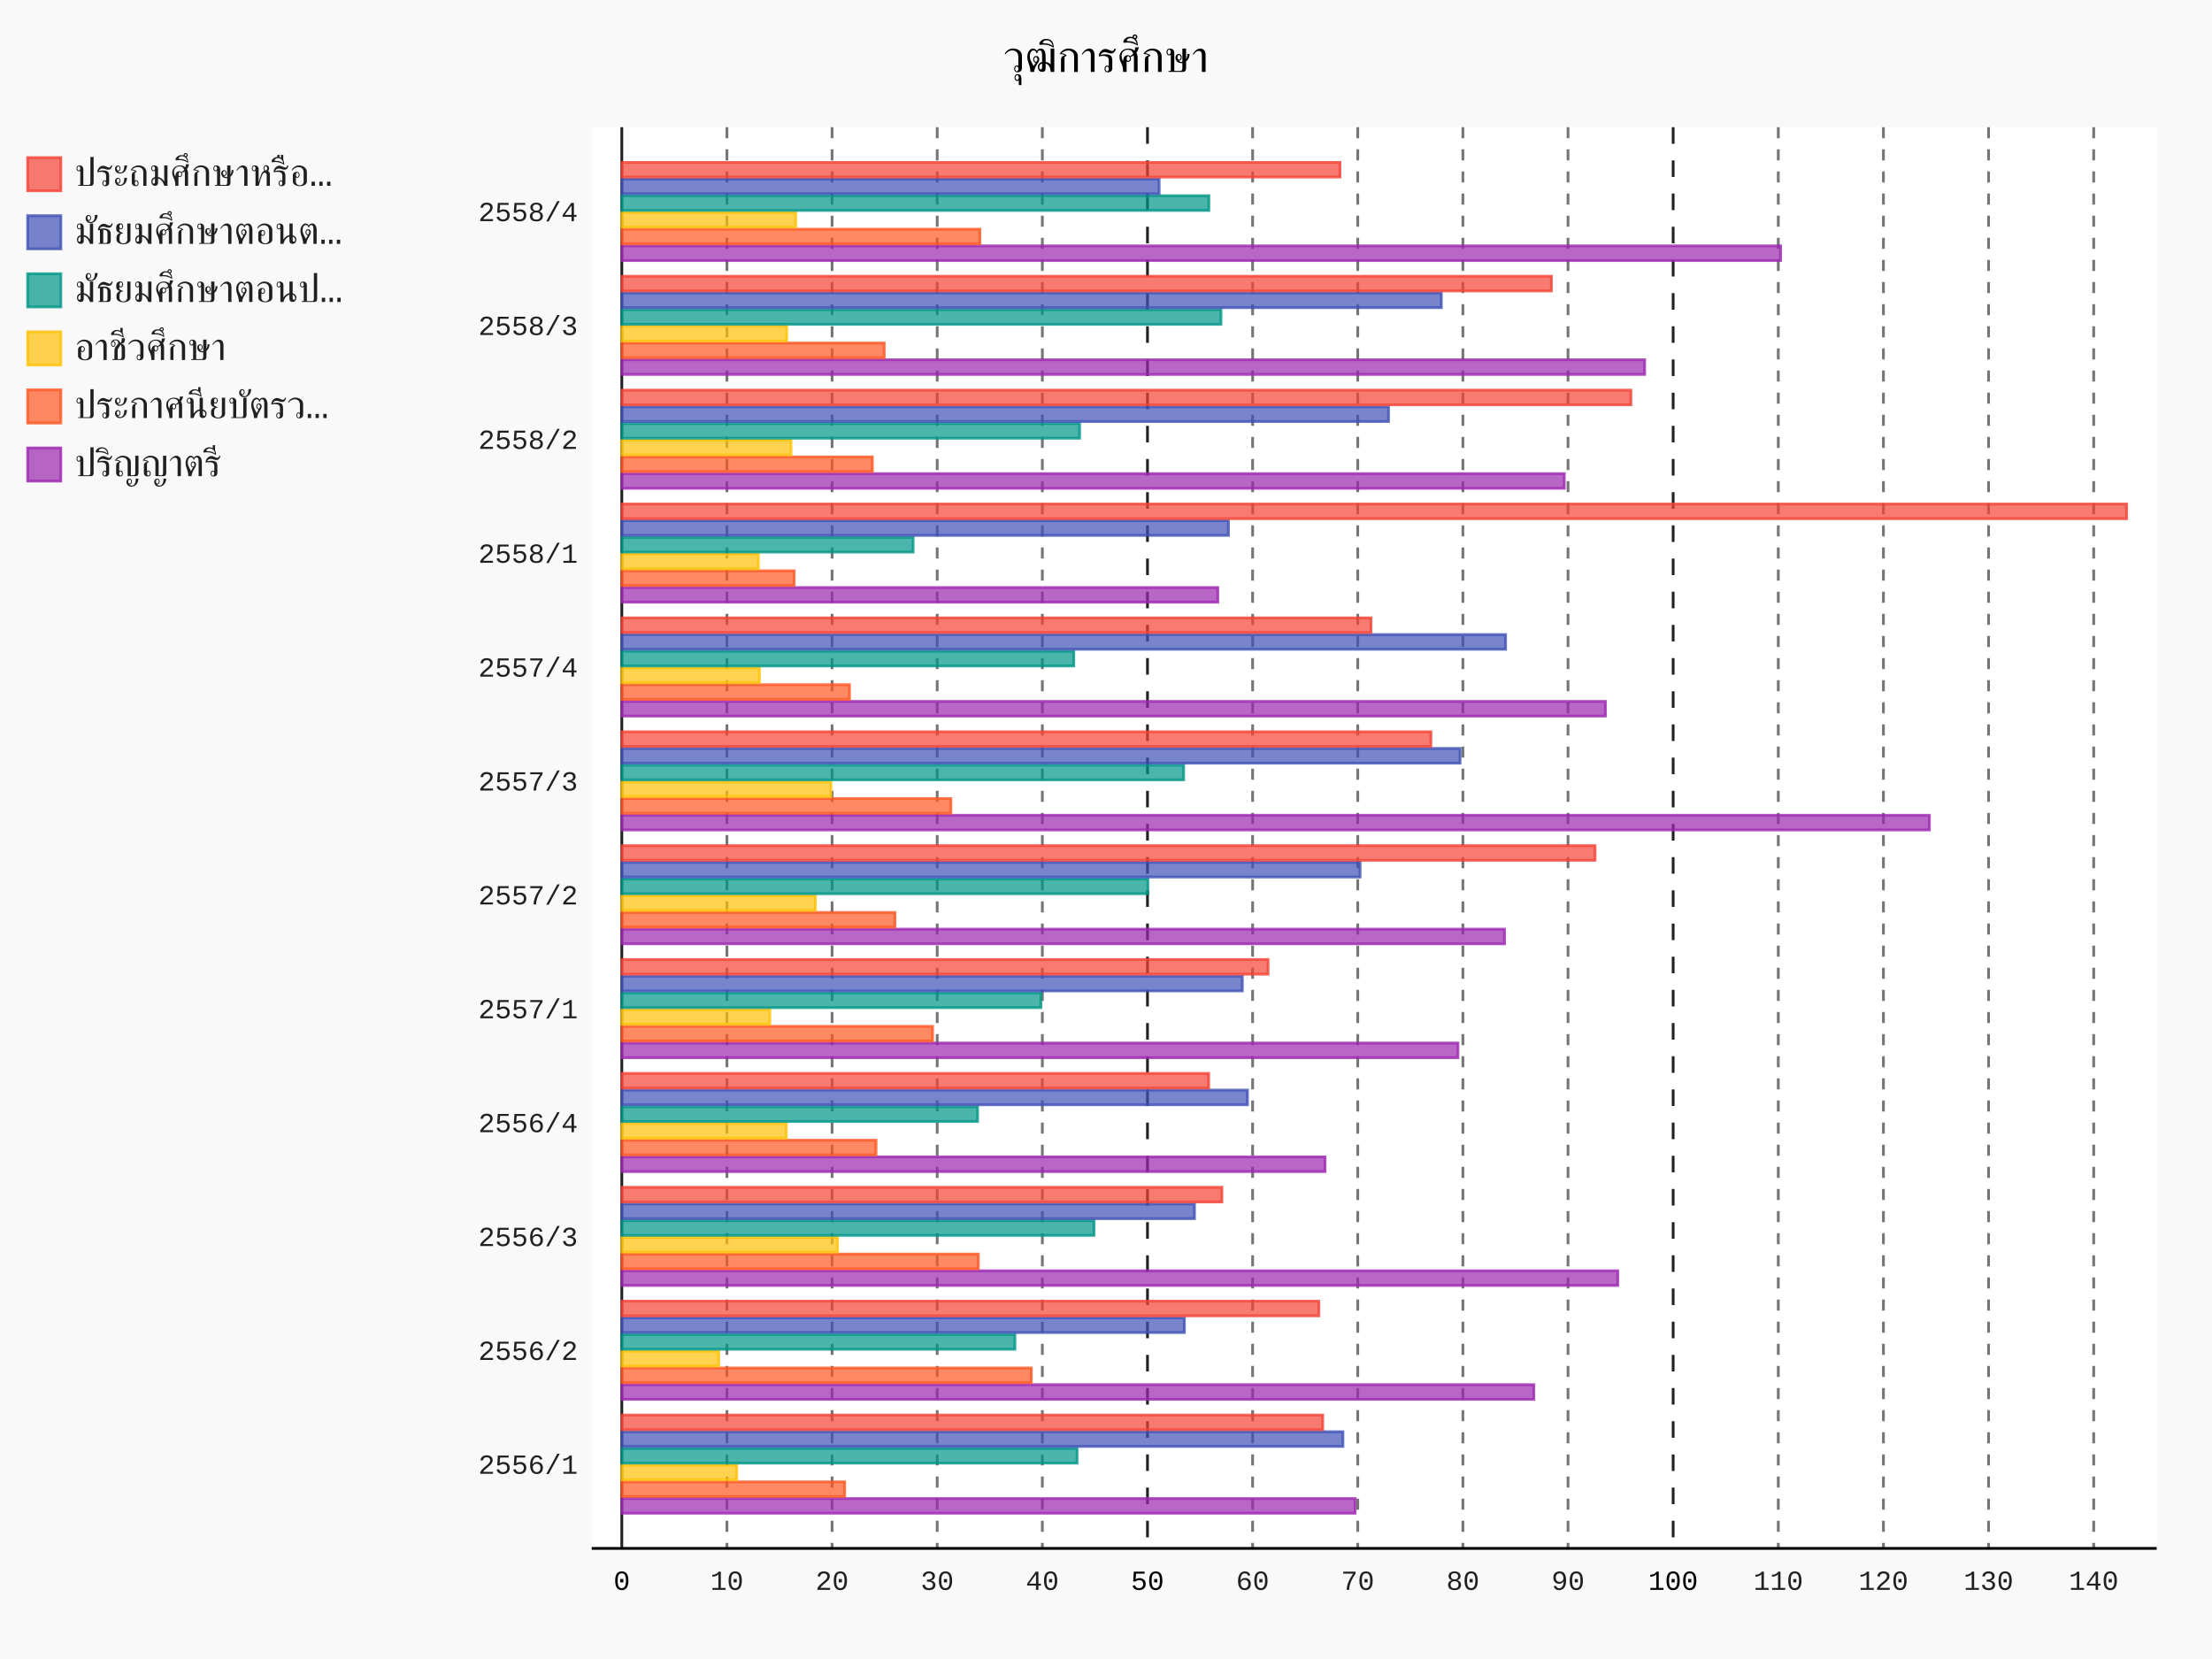
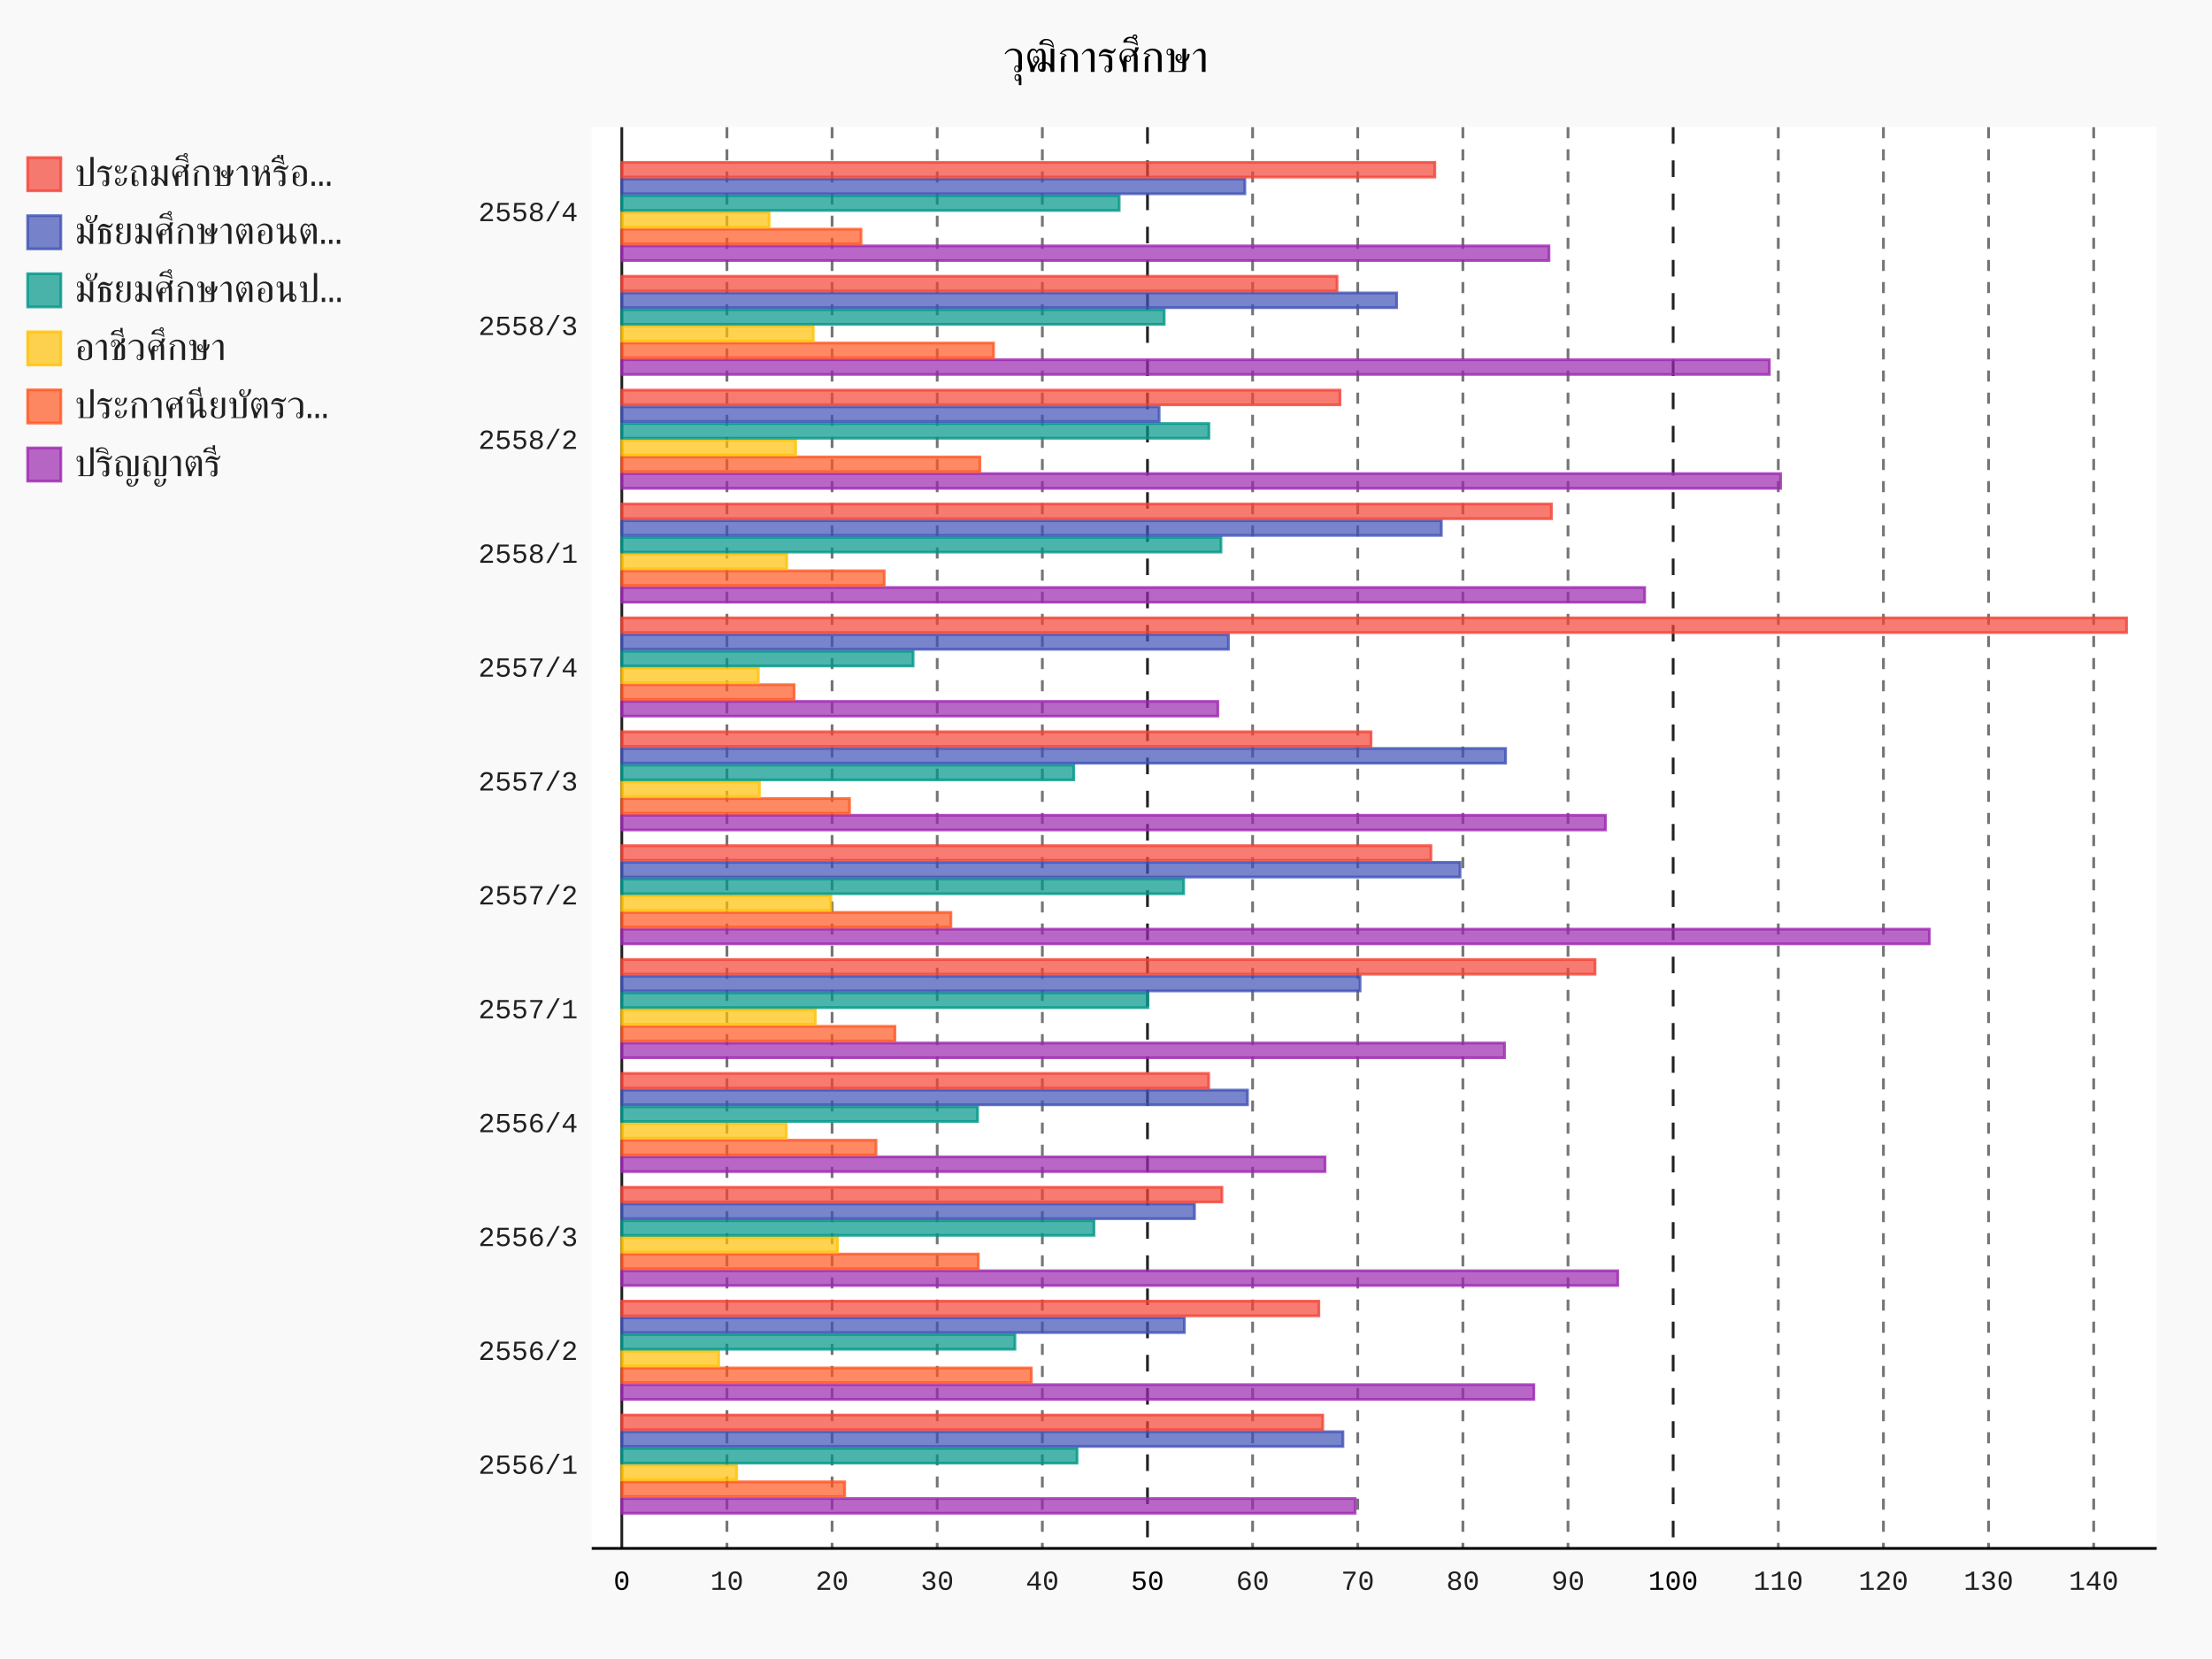
- <svg xmlns="http://www.w3.org/2000/svg" class="pygal-chart" id="chart-0c9afa95-337b-4c15-b554-3c78b995329d" viewBox="0 0 800 600">
+ <svg xmlns="http://www.w3.org/2000/svg" class="pygal-chart" id="chart-7034158c-5024-4802-8794-ffdb1d9d2d47" viewBox="0 0 800 600">
  <defs>
-     <style type="text/css">#chart-0c9afa95-337b-4c15-b554-3c78b995329d{-webkit-user-select:none;-webkit-font-smoothing:antialiased;font-family:Consolas,"Liberation Mono",Menlo,Courier,monospace}#chart-0c9afa95-337b-4c15-b554-3c78b995329d .title{font-family:Consolas,"Liberation Mono",Menlo,Courier,monospace;font-size:16px}#chart-0c9afa95-337b-4c15-b554-3c78b995329d .legends .legend text{font-family:Consolas,"Liberation Mono",Menlo,Courier,monospace;font-size:14px}#chart-0c9afa95-337b-4c15-b554-3c78b995329d .axis text{font-family:Consolas,"Liberation Mono",Menlo,Courier,monospace;font-size:10px}#chart-0c9afa95-337b-4c15-b554-3c78b995329d .axis text.major{font-family:Consolas,"Liberation Mono",Menlo,Courier,monospace;font-size:10px}#chart-0c9afa95-337b-4c15-b554-3c78b995329d .text-overlay text.value{font-family:Consolas,"Liberation Mono",Menlo,Courier,monospace;font-size:16px}#chart-0c9afa95-337b-4c15-b554-3c78b995329d .text-overlay text.label{font-family:Consolas,"Liberation Mono",Menlo,Courier,monospace;font-size:10px}#chart-0c9afa95-337b-4c15-b554-3c78b995329d .tooltip{font-family:Consolas,"Liberation Mono",Menlo,Courier,monospace;font-size:14px}#chart-0c9afa95-337b-4c15-b554-3c78b995329d text.no_data{font-family:Consolas,"Liberation Mono",Menlo,Courier,monospace;font-size:64px}
- #chart-0c9afa95-337b-4c15-b554-3c78b995329d{background-color:rgba(249,249,249,1)}#chart-0c9afa95-337b-4c15-b554-3c78b995329d path,#chart-0c9afa95-337b-4c15-b554-3c78b995329d line,#chart-0c9afa95-337b-4c15-b554-3c78b995329d rect,#chart-0c9afa95-337b-4c15-b554-3c78b995329d circle{-webkit-transition:150ms;-moz-transition:150ms;transition:150ms}#chart-0c9afa95-337b-4c15-b554-3c78b995329d .graph &gt; .background{fill:rgba(249,249,249,1)}#chart-0c9afa95-337b-4c15-b554-3c78b995329d .plot &gt; .background{fill:rgba(255,255,255,1)}#chart-0c9afa95-337b-4c15-b554-3c78b995329d .graph{fill:rgba(0,0,0,.87)}#chart-0c9afa95-337b-4c15-b554-3c78b995329d text.no_data{fill:rgba(0,0,0,1)}#chart-0c9afa95-337b-4c15-b554-3c78b995329d .title{fill:rgba(0,0,0,1)}#chart-0c9afa95-337b-4c15-b554-3c78b995329d .legends .legend text{fill:rgba(0,0,0,.87)}#chart-0c9afa95-337b-4c15-b554-3c78b995329d .legends .legend:hover text{fill:rgba(0,0,0,1)}#chart-0c9afa95-337b-4c15-b554-3c78b995329d .axis .line{stroke:rgba(0,0,0,1)}#chart-0c9afa95-337b-4c15-b554-3c78b995329d .axis .guide.line{stroke:rgba(0,0,0,.54)}#chart-0c9afa95-337b-4c15-b554-3c78b995329d .axis .major.line{stroke:rgba(0,0,0,.87)}#chart-0c9afa95-337b-4c15-b554-3c78b995329d .axis text.major{fill:rgba(0,0,0,1)}#chart-0c9afa95-337b-4c15-b554-3c78b995329d .axis.y .guides:hover .guide.line,#chart-0c9afa95-337b-4c15-b554-3c78b995329d .line-graph .axis.x .guides:hover .guide.line,#chart-0c9afa95-337b-4c15-b554-3c78b995329d .stackedline-graph .axis.x .guides:hover .guide.line,#chart-0c9afa95-337b-4c15-b554-3c78b995329d .xy-graph .axis.x .guides:hover .guide.line{stroke:rgba(0,0,0,1)}#chart-0c9afa95-337b-4c15-b554-3c78b995329d .axis .guides:hover text{fill:rgba(0,0,0,1)}#chart-0c9afa95-337b-4c15-b554-3c78b995329d .reactive{fill-opacity:.7;stroke-opacity:.8}#chart-0c9afa95-337b-4c15-b554-3c78b995329d .ci{stroke:rgba(0,0,0,.87)}#chart-0c9afa95-337b-4c15-b554-3c78b995329d .reactive.active,#chart-0c9afa95-337b-4c15-b554-3c78b995329d .active .reactive{fill-opacity:.8;stroke-opacity:.9;stroke-width:4}#chart-0c9afa95-337b-4c15-b554-3c78b995329d .ci .reactive.active{stroke-width:1.5}#chart-0c9afa95-337b-4c15-b554-3c78b995329d .series text{fill:rgba(0,0,0,1)}#chart-0c9afa95-337b-4c15-b554-3c78b995329d .tooltip rect{fill:rgba(255,255,255,1);stroke:rgba(0,0,0,1);-webkit-transition:opacity 150ms;-moz-transition:opacity 150ms;transition:opacity 150ms}#chart-0c9afa95-337b-4c15-b554-3c78b995329d .tooltip .label{fill:rgba(0,0,0,.87)}#chart-0c9afa95-337b-4c15-b554-3c78b995329d .tooltip .label{fill:rgba(0,0,0,.87)}#chart-0c9afa95-337b-4c15-b554-3c78b995329d .tooltip .legend{font-size:.8em;fill:rgba(0,0,0,.54)}#chart-0c9afa95-337b-4c15-b554-3c78b995329d .tooltip .x_label{font-size:.6em;fill:rgba(0,0,0,1)}#chart-0c9afa95-337b-4c15-b554-3c78b995329d .tooltip .xlink{font-size:.5em;text-decoration:underline}#chart-0c9afa95-337b-4c15-b554-3c78b995329d .tooltip .value{font-size:1.5em}#chart-0c9afa95-337b-4c15-b554-3c78b995329d .bound{font-size:.5em}#chart-0c9afa95-337b-4c15-b554-3c78b995329d .max-value{font-size:.75em;fill:rgba(0,0,0,.54)}#chart-0c9afa95-337b-4c15-b554-3c78b995329d .map-element{fill:rgba(255,255,255,1);stroke:rgba(0,0,0,.54) !important}#chart-0c9afa95-337b-4c15-b554-3c78b995329d .map-element .reactive{fill-opacity:inherit;stroke-opacity:inherit}#chart-0c9afa95-337b-4c15-b554-3c78b995329d .color-0,#chart-0c9afa95-337b-4c15-b554-3c78b995329d .color-0 a:visited{stroke:#F44336;fill:#F44336}#chart-0c9afa95-337b-4c15-b554-3c78b995329d .color-1,#chart-0c9afa95-337b-4c15-b554-3c78b995329d .color-1 a:visited{stroke:#3F51B5;fill:#3F51B5}#chart-0c9afa95-337b-4c15-b554-3c78b995329d .color-2,#chart-0c9afa95-337b-4c15-b554-3c78b995329d .color-2 a:visited{stroke:#009688;fill:#009688}#chart-0c9afa95-337b-4c15-b554-3c78b995329d .color-3,#chart-0c9afa95-337b-4c15-b554-3c78b995329d .color-3 a:visited{stroke:#FFC107;fill:#FFC107}#chart-0c9afa95-337b-4c15-b554-3c78b995329d .color-4,#chart-0c9afa95-337b-4c15-b554-3c78b995329d .color-4 a:visited{stroke:#FF5722;fill:#FF5722}#chart-0c9afa95-337b-4c15-b554-3c78b995329d .color-5,#chart-0c9afa95-337b-4c15-b554-3c78b995329d .color-5 a:visited{stroke:#9C27B0;fill:#9C27B0}#chart-0c9afa95-337b-4c15-b554-3c78b995329d .text-overlay .color-0 text{fill:black}#chart-0c9afa95-337b-4c15-b554-3c78b995329d .text-overlay .color-1 text{fill:black}#chart-0c9afa95-337b-4c15-b554-3c78b995329d .text-overlay .color-2 text{fill:black}#chart-0c9afa95-337b-4c15-b554-3c78b995329d .text-overlay .color-3 text{fill:black}#chart-0c9afa95-337b-4c15-b554-3c78b995329d .text-overlay .color-4 text{fill:black}#chart-0c9afa95-337b-4c15-b554-3c78b995329d .text-overlay .color-5 text{fill:black}
- #chart-0c9afa95-337b-4c15-b554-3c78b995329d text.no_data{text-anchor:middle}#chart-0c9afa95-337b-4c15-b554-3c78b995329d .guide.line{fill:none}#chart-0c9afa95-337b-4c15-b554-3c78b995329d .centered{text-anchor:middle}#chart-0c9afa95-337b-4c15-b554-3c78b995329d .title{text-anchor:middle}#chart-0c9afa95-337b-4c15-b554-3c78b995329d .legends .legend text{fill-opacity:1}#chart-0c9afa95-337b-4c15-b554-3c78b995329d .axis.x text{text-anchor:middle}#chart-0c9afa95-337b-4c15-b554-3c78b995329d .axis.x:not(.web) text[transform]{text-anchor:start}#chart-0c9afa95-337b-4c15-b554-3c78b995329d .axis.x:not(.web) text[transform].backwards{text-anchor:end}#chart-0c9afa95-337b-4c15-b554-3c78b995329d .axis.y text{text-anchor:end}#chart-0c9afa95-337b-4c15-b554-3c78b995329d .axis.y text[transform].backwards{text-anchor:start}#chart-0c9afa95-337b-4c15-b554-3c78b995329d .axis.y2 text{text-anchor:start}#chart-0c9afa95-337b-4c15-b554-3c78b995329d .axis.y2 text[transform].backwards{text-anchor:end}#chart-0c9afa95-337b-4c15-b554-3c78b995329d .axis .guide.line{stroke-dasharray:4,4}#chart-0c9afa95-337b-4c15-b554-3c78b995329d .axis .major.guide.line{stroke-dasharray:6,6}#chart-0c9afa95-337b-4c15-b554-3c78b995329d .horizontal .axis.y .guide.line,#chart-0c9afa95-337b-4c15-b554-3c78b995329d .horizontal .axis.y2 .guide.line,#chart-0c9afa95-337b-4c15-b554-3c78b995329d .vertical .axis.x .guide.line{opacity:0}#chart-0c9afa95-337b-4c15-b554-3c78b995329d .horizontal .axis.always_show .guide.line,#chart-0c9afa95-337b-4c15-b554-3c78b995329d .vertical .axis.always_show .guide.line{opacity:1 !important}#chart-0c9afa95-337b-4c15-b554-3c78b995329d .axis.y .guides:hover .guide.line,#chart-0c9afa95-337b-4c15-b554-3c78b995329d .axis.y2 .guides:hover .guide.line,#chart-0c9afa95-337b-4c15-b554-3c78b995329d .axis.x .guides:hover .guide.line{opacity:1}#chart-0c9afa95-337b-4c15-b554-3c78b995329d .axis .guides:hover text{opacity:1}#chart-0c9afa95-337b-4c15-b554-3c78b995329d .nofill{fill:none}#chart-0c9afa95-337b-4c15-b554-3c78b995329d .subtle-fill{fill-opacity:.2}#chart-0c9afa95-337b-4c15-b554-3c78b995329d .dot{stroke-width:1px;fill-opacity:1}#chart-0c9afa95-337b-4c15-b554-3c78b995329d .dot.active{stroke-width:5px}#chart-0c9afa95-337b-4c15-b554-3c78b995329d .dot.negative{fill:transparent}#chart-0c9afa95-337b-4c15-b554-3c78b995329d text,#chart-0c9afa95-337b-4c15-b554-3c78b995329d tspan{stroke:none !important}#chart-0c9afa95-337b-4c15-b554-3c78b995329d .series text.active{opacity:1}#chart-0c9afa95-337b-4c15-b554-3c78b995329d .tooltip rect{fill-opacity:.95;stroke-width:.5}#chart-0c9afa95-337b-4c15-b554-3c78b995329d .tooltip text{fill-opacity:1}#chart-0c9afa95-337b-4c15-b554-3c78b995329d .showable{visibility:hidden}#chart-0c9afa95-337b-4c15-b554-3c78b995329d .showable.shown{visibility:visible}#chart-0c9afa95-337b-4c15-b554-3c78b995329d .gauge-background{fill:rgba(229,229,229,1);stroke:none}#chart-0c9afa95-337b-4c15-b554-3c78b995329d .bg-lines{stroke:rgba(249,249,249,1);stroke-width:2px}</style>
+     <style type="text/css">#chart-7034158c-5024-4802-8794-ffdb1d9d2d47{-webkit-user-select:none;-webkit-font-smoothing:antialiased;font-family:Consolas,"Liberation Mono",Menlo,Courier,monospace}#chart-7034158c-5024-4802-8794-ffdb1d9d2d47 .title{font-family:Consolas,"Liberation Mono",Menlo,Courier,monospace;font-size:16px}#chart-7034158c-5024-4802-8794-ffdb1d9d2d47 .legends .legend text{font-family:Consolas,"Liberation Mono",Menlo,Courier,monospace;font-size:14px}#chart-7034158c-5024-4802-8794-ffdb1d9d2d47 .axis text{font-family:Consolas,"Liberation Mono",Menlo,Courier,monospace;font-size:10px}#chart-7034158c-5024-4802-8794-ffdb1d9d2d47 .axis text.major{font-family:Consolas,"Liberation Mono",Menlo,Courier,monospace;font-size:10px}#chart-7034158c-5024-4802-8794-ffdb1d9d2d47 .text-overlay text.value{font-family:Consolas,"Liberation Mono",Menlo,Courier,monospace;font-size:16px}#chart-7034158c-5024-4802-8794-ffdb1d9d2d47 .text-overlay text.label{font-family:Consolas,"Liberation Mono",Menlo,Courier,monospace;font-size:10px}#chart-7034158c-5024-4802-8794-ffdb1d9d2d47 .tooltip{font-family:Consolas,"Liberation Mono",Menlo,Courier,monospace;font-size:14px}#chart-7034158c-5024-4802-8794-ffdb1d9d2d47 text.no_data{font-family:Consolas,"Liberation Mono",Menlo,Courier,monospace;font-size:64px}
+ #chart-7034158c-5024-4802-8794-ffdb1d9d2d47{background-color:rgba(249,249,249,1)}#chart-7034158c-5024-4802-8794-ffdb1d9d2d47 path,#chart-7034158c-5024-4802-8794-ffdb1d9d2d47 line,#chart-7034158c-5024-4802-8794-ffdb1d9d2d47 rect,#chart-7034158c-5024-4802-8794-ffdb1d9d2d47 circle{-webkit-transition:150ms;-moz-transition:150ms;transition:150ms}#chart-7034158c-5024-4802-8794-ffdb1d9d2d47 .graph &gt; .background{fill:rgba(249,249,249,1)}#chart-7034158c-5024-4802-8794-ffdb1d9d2d47 .plot &gt; .background{fill:rgba(255,255,255,1)}#chart-7034158c-5024-4802-8794-ffdb1d9d2d47 .graph{fill:rgba(0,0,0,.87)}#chart-7034158c-5024-4802-8794-ffdb1d9d2d47 text.no_data{fill:rgba(0,0,0,1)}#chart-7034158c-5024-4802-8794-ffdb1d9d2d47 .title{fill:rgba(0,0,0,1)}#chart-7034158c-5024-4802-8794-ffdb1d9d2d47 .legends .legend text{fill:rgba(0,0,0,.87)}#chart-7034158c-5024-4802-8794-ffdb1d9d2d47 .legends .legend:hover text{fill:rgba(0,0,0,1)}#chart-7034158c-5024-4802-8794-ffdb1d9d2d47 .axis .line{stroke:rgba(0,0,0,1)}#chart-7034158c-5024-4802-8794-ffdb1d9d2d47 .axis .guide.line{stroke:rgba(0,0,0,.54)}#chart-7034158c-5024-4802-8794-ffdb1d9d2d47 .axis .major.line{stroke:rgba(0,0,0,.87)}#chart-7034158c-5024-4802-8794-ffdb1d9d2d47 .axis text.major{fill:rgba(0,0,0,1)}#chart-7034158c-5024-4802-8794-ffdb1d9d2d47 .axis.y .guides:hover .guide.line,#chart-7034158c-5024-4802-8794-ffdb1d9d2d47 .line-graph .axis.x .guides:hover .guide.line,#chart-7034158c-5024-4802-8794-ffdb1d9d2d47 .stackedline-graph .axis.x .guides:hover .guide.line,#chart-7034158c-5024-4802-8794-ffdb1d9d2d47 .xy-graph .axis.x .guides:hover .guide.line{stroke:rgba(0,0,0,1)}#chart-7034158c-5024-4802-8794-ffdb1d9d2d47 .axis .guides:hover text{fill:rgba(0,0,0,1)}#chart-7034158c-5024-4802-8794-ffdb1d9d2d47 .reactive{fill-opacity:.7;stroke-opacity:.8}#chart-7034158c-5024-4802-8794-ffdb1d9d2d47 .ci{stroke:rgba(0,0,0,.87)}#chart-7034158c-5024-4802-8794-ffdb1d9d2d47 .reactive.active,#chart-7034158c-5024-4802-8794-ffdb1d9d2d47 .active .reactive{fill-opacity:.8;stroke-opacity:.9;stroke-width:4}#chart-7034158c-5024-4802-8794-ffdb1d9d2d47 .ci .reactive.active{stroke-width:1.5}#chart-7034158c-5024-4802-8794-ffdb1d9d2d47 .series text{fill:rgba(0,0,0,1)}#chart-7034158c-5024-4802-8794-ffdb1d9d2d47 .tooltip rect{fill:rgba(255,255,255,1);stroke:rgba(0,0,0,1);-webkit-transition:opacity 150ms;-moz-transition:opacity 150ms;transition:opacity 150ms}#chart-7034158c-5024-4802-8794-ffdb1d9d2d47 .tooltip .label{fill:rgba(0,0,0,.87)}#chart-7034158c-5024-4802-8794-ffdb1d9d2d47 .tooltip .label{fill:rgba(0,0,0,.87)}#chart-7034158c-5024-4802-8794-ffdb1d9d2d47 .tooltip .legend{font-size:.8em;fill:rgba(0,0,0,.54)}#chart-7034158c-5024-4802-8794-ffdb1d9d2d47 .tooltip .x_label{font-size:.6em;fill:rgba(0,0,0,1)}#chart-7034158c-5024-4802-8794-ffdb1d9d2d47 .tooltip .xlink{font-size:.5em;text-decoration:underline}#chart-7034158c-5024-4802-8794-ffdb1d9d2d47 .tooltip .value{font-size:1.5em}#chart-7034158c-5024-4802-8794-ffdb1d9d2d47 .bound{font-size:.5em}#chart-7034158c-5024-4802-8794-ffdb1d9d2d47 .max-value{font-size:.75em;fill:rgba(0,0,0,.54)}#chart-7034158c-5024-4802-8794-ffdb1d9d2d47 .map-element{fill:rgba(255,255,255,1);stroke:rgba(0,0,0,.54) !important}#chart-7034158c-5024-4802-8794-ffdb1d9d2d47 .map-element .reactive{fill-opacity:inherit;stroke-opacity:inherit}#chart-7034158c-5024-4802-8794-ffdb1d9d2d47 .color-0,#chart-7034158c-5024-4802-8794-ffdb1d9d2d47 .color-0 a:visited{stroke:#F44336;fill:#F44336}#chart-7034158c-5024-4802-8794-ffdb1d9d2d47 .color-1,#chart-7034158c-5024-4802-8794-ffdb1d9d2d47 .color-1 a:visited{stroke:#3F51B5;fill:#3F51B5}#chart-7034158c-5024-4802-8794-ffdb1d9d2d47 .color-2,#chart-7034158c-5024-4802-8794-ffdb1d9d2d47 .color-2 a:visited{stroke:#009688;fill:#009688}#chart-7034158c-5024-4802-8794-ffdb1d9d2d47 .color-3,#chart-7034158c-5024-4802-8794-ffdb1d9d2d47 .color-3 a:visited{stroke:#FFC107;fill:#FFC107}#chart-7034158c-5024-4802-8794-ffdb1d9d2d47 .color-4,#chart-7034158c-5024-4802-8794-ffdb1d9d2d47 .color-4 a:visited{stroke:#FF5722;fill:#FF5722}#chart-7034158c-5024-4802-8794-ffdb1d9d2d47 .color-5,#chart-7034158c-5024-4802-8794-ffdb1d9d2d47 .color-5 a:visited{stroke:#9C27B0;fill:#9C27B0}#chart-7034158c-5024-4802-8794-ffdb1d9d2d47 .text-overlay .color-0 text{fill:black}#chart-7034158c-5024-4802-8794-ffdb1d9d2d47 .text-overlay .color-1 text{fill:black}#chart-7034158c-5024-4802-8794-ffdb1d9d2d47 .text-overlay .color-2 text{fill:black}#chart-7034158c-5024-4802-8794-ffdb1d9d2d47 .text-overlay .color-3 text{fill:black}#chart-7034158c-5024-4802-8794-ffdb1d9d2d47 .text-overlay .color-4 text{fill:black}#chart-7034158c-5024-4802-8794-ffdb1d9d2d47 .text-overlay .color-5 text{fill:black}
+ #chart-7034158c-5024-4802-8794-ffdb1d9d2d47 text.no_data{text-anchor:middle}#chart-7034158c-5024-4802-8794-ffdb1d9d2d47 .guide.line{fill:none}#chart-7034158c-5024-4802-8794-ffdb1d9d2d47 .centered{text-anchor:middle}#chart-7034158c-5024-4802-8794-ffdb1d9d2d47 .title{text-anchor:middle}#chart-7034158c-5024-4802-8794-ffdb1d9d2d47 .legends .legend text{fill-opacity:1}#chart-7034158c-5024-4802-8794-ffdb1d9d2d47 .axis.x text{text-anchor:middle}#chart-7034158c-5024-4802-8794-ffdb1d9d2d47 .axis.x:not(.web) text[transform]{text-anchor:start}#chart-7034158c-5024-4802-8794-ffdb1d9d2d47 .axis.x:not(.web) text[transform].backwards{text-anchor:end}#chart-7034158c-5024-4802-8794-ffdb1d9d2d47 .axis.y text{text-anchor:end}#chart-7034158c-5024-4802-8794-ffdb1d9d2d47 .axis.y text[transform].backwards{text-anchor:start}#chart-7034158c-5024-4802-8794-ffdb1d9d2d47 .axis.y2 text{text-anchor:start}#chart-7034158c-5024-4802-8794-ffdb1d9d2d47 .axis.y2 text[transform].backwards{text-anchor:end}#chart-7034158c-5024-4802-8794-ffdb1d9d2d47 .axis .guide.line{stroke-dasharray:4,4}#chart-7034158c-5024-4802-8794-ffdb1d9d2d47 .axis .major.guide.line{stroke-dasharray:6,6}#chart-7034158c-5024-4802-8794-ffdb1d9d2d47 .horizontal .axis.y .guide.line,#chart-7034158c-5024-4802-8794-ffdb1d9d2d47 .horizontal .axis.y2 .guide.line,#chart-7034158c-5024-4802-8794-ffdb1d9d2d47 .vertical .axis.x .guide.line{opacity:0}#chart-7034158c-5024-4802-8794-ffdb1d9d2d47 .horizontal .axis.always_show .guide.line,#chart-7034158c-5024-4802-8794-ffdb1d9d2d47 .vertical .axis.always_show .guide.line{opacity:1 !important}#chart-7034158c-5024-4802-8794-ffdb1d9d2d47 .axis.y .guides:hover .guide.line,#chart-7034158c-5024-4802-8794-ffdb1d9d2d47 .axis.y2 .guides:hover .guide.line,#chart-7034158c-5024-4802-8794-ffdb1d9d2d47 .axis.x .guides:hover .guide.line{opacity:1}#chart-7034158c-5024-4802-8794-ffdb1d9d2d47 .axis .guides:hover text{opacity:1}#chart-7034158c-5024-4802-8794-ffdb1d9d2d47 .nofill{fill:none}#chart-7034158c-5024-4802-8794-ffdb1d9d2d47 .subtle-fill{fill-opacity:.2}#chart-7034158c-5024-4802-8794-ffdb1d9d2d47 .dot{stroke-width:1px;fill-opacity:1}#chart-7034158c-5024-4802-8794-ffdb1d9d2d47 .dot.active{stroke-width:5px}#chart-7034158c-5024-4802-8794-ffdb1d9d2d47 .dot.negative{fill:transparent}#chart-7034158c-5024-4802-8794-ffdb1d9d2d47 text,#chart-7034158c-5024-4802-8794-ffdb1d9d2d47 tspan{stroke:none !important}#chart-7034158c-5024-4802-8794-ffdb1d9d2d47 .series text.active{opacity:1}#chart-7034158c-5024-4802-8794-ffdb1d9d2d47 .tooltip rect{fill-opacity:.95;stroke-width:.5}#chart-7034158c-5024-4802-8794-ffdb1d9d2d47 .tooltip text{fill-opacity:1}#chart-7034158c-5024-4802-8794-ffdb1d9d2d47 .showable{visibility:hidden}#chart-7034158c-5024-4802-8794-ffdb1d9d2d47 .showable.shown{visibility:visible}#chart-7034158c-5024-4802-8794-ffdb1d9d2d47 .gauge-background{fill:rgba(229,229,229,1);stroke:none}#chart-7034158c-5024-4802-8794-ffdb1d9d2d47 .bg-lines{stroke:rgba(249,249,249,1);stroke-width:2px}</style>
  </defs>
  <g class="graph horizontalbar-graph horizontal">
    <rect class="background" height="600" width="800" x="0" y="0" />
    <g class="plot" transform="translate(214, 46)">
      <rect class="background" height="514" width="566.0" x="0" y="0" />
      <g class="axis y">
        <path class="line" d="M0 514 h566" />
        <g class="guides">
          <path class="guide line" d="M0 483.522 h566" />
          <text class="" x="-5" y="487.022">2556/1</text>
        </g>
        <g class="guides">
          <path class="guide line" d="M0 442.337 h566" />
          <text class="" x="-5" y="445.837">2556/2</text>
        </g>
        <g class="guides">
          <path class="guide line" d="M0 401.151 h566" />
          <text class="" x="-5" y="404.651">2556/3</text>
        </g>
        <g class="guides">
          <path class="guide line" d="M0 359.965 h566" />
          <text class="" x="-5" y="363.465">2556/4</text>
        </g>
        <g class="guides">
          <path class="guide line" d="M0 318.779 h566" />
          <text class="" x="-5" y="322.279">2557/1</text>
        </g>
        <g class="guides">
          <path class="guide line" d="M0 277.593 h566" />
          <text class="" x="-5" y="281.093">2557/2</text>
        </g>
        <g class="guides">
          <path class="guide line" d="M0 236.407 h566" />
          <text class="" x="-5" y="239.907">2557/3</text>
        </g>
        <g class="guides">
          <path class="guide line" d="M0 195.221 h566" />
          <text class="" x="-5" y="198.721">2557/4</text>
        </g>
        <g class="guides">
          <path class="guide line" d="M0 154.035 h566" />
          <text class="" x="-5" y="157.535">2558/1</text>
        </g>
        <g class="guides">
          <path class="guide line" d="M0 112.849 h566" />
          <text class="" x="-5" y="116.349">2558/2</text>
        </g>
        <g class="guides">
          <path class="guide line" d="M0 71.663 h566" />
          <text class="" x="-5" y="75.163">2558/3</text>
        </g>
        <g class="guides">
          <path class="guide line" d="M0 30.478 h566" />
          <text class="" x="-5" y="33.978">2558/4</text>
        </g>
      </g>
      <g class="axis x">
        <g class="guides">
          <path class="axis major line" d="M10.885 0 v514" />
          <text class="major" x="10.885" y="529.0">0</text>
        </g>
        <g class="guides">
          <path class="guide line" d="M48.908 0 v514" />
          <text class="" x="48.908" y="529.0">10</text>
        </g>
        <g class="guides">
          <path class="guide line" d="M86.932 0 v514" />
          <text class="" x="86.932" y="529.0">20</text>
        </g>
        <g class="guides">
          <path class="guide line" d="M124.955 0 v514" />
          <text class="" x="124.955" y="529.0">30</text>
        </g>
        <g class="guides">
          <path class="guide line" d="M162.979 0 v514" />
          <text class="" x="162.979" y="529.0">40</text>
        </g>
        <g class="guides">
          <path class="major guide line" d="M201.002 0 v514" />
          <text class="major" x="201.002" y="529.0">50</text>
        </g>
        <g class="guides">
          <path class="guide line" d="M239.026 0 v514" />
          <text class="" x="239.026" y="529.0">60</text>
        </g>
        <g class="guides">
          <path class="guide line" d="M277.049 0 v514" />
          <text class="" x="277.049" y="529.0">70</text>
        </g>
        <g class="guides">
          <path class="guide line" d="M315.073 0 v514" />
          <text class="" x="315.073" y="529.0">80</text>
        </g>
        <g class="guides">
          <path class="guide line" d="M353.096 0 v514" />
          <text class="" x="353.096" y="529.0">90</text>
        </g>
        <g class="guides">
          <path class="major guide line" d="M391.12 0 v514" />
          <text class="major" x="391.12" y="529.0">100</text>
        </g>
        <g class="guides">
          <path class="guide line" d="M429.143 0 v514" />
          <text class="" x="429.143" y="529.0">110</text>
        </g>
        <g class="guides">
          <path class="guide line" d="M467.167 0 v514" />
          <text class="" x="467.167" y="529.0">120</text>
        </g>
        <g class="guides">
          <path class="guide line" d="M505.19 0 v514" />
          <text class="" x="505.19" y="529.0">130</text>
        </g>
        <g class="guides">
          <path class="guide line" d="M543.214 0 v514" />
          <text class="" x="543.214" y="529.0">140</text>
        </g>
      </g>
      <g class="series serie-5 color-5">
        <g class="bars">
          <g class="bar">
            <rect class="rect reactive tooltip-trigger" height="5.316" rx="0" ry="0" width="265.214" x="10.885" y="495.966" />
          </g>
          <g class="bar">
            <rect class="rect reactive tooltip-trigger" height="5.316" rx="0" ry="0" width="329.854" x="10.885" y="454.78" />
          </g>
          <g class="bar">
            <rect class="rect reactive tooltip-trigger" height="5.316" rx="0" ry="0" width="360.197" x="10.885" y="413.594" />
          </g>
          <g class="bar">
            <rect class="rect reactive tooltip-trigger" height="5.316" rx="0" ry="0" width="254.339" x="10.885" y="372.408" />
          </g>
          <g class="bar">
-             <rect class="rect reactive tooltip-trigger" height="5.316" rx="0" ry="0" width="302.401" x="10.885" y="331.222" />
-           </g>
-           <g class="bar">
-             <rect class="rect reactive tooltip-trigger" height="5.316" rx="0" ry="0" width="319.246" x="10.885" y="290.037" />
-           </g>
-           <g class="bar">
-             <rect class="rect reactive tooltip-trigger" height="5.316" rx="0" ry="0" width="472.899" x="10.885" y="248.851" />
-           </g>
-           <g class="bar">
-             <rect class="rect reactive tooltip-trigger" height="5.316" rx="0" ry="0" width="355.748" x="10.885" y="207.665" />
-           </g>
-           <g class="bar">
-             <rect class="rect reactive tooltip-trigger" height="5.316" rx="0" ry="0" width="215.555" x="10.885" y="166.479" />
-           </g>
-           <g class="bar">
-             <rect class="rect reactive tooltip-trigger" height="5.316" rx="0" ry="0" width="340.862" x="10.885" y="125.293" />
-           </g>
-           <g class="bar">
-             <rect class="rect reactive tooltip-trigger" height="5.316" rx="0" ry="0" width="369.931" x="10.885" y="84.107" />
-           </g>
-           <g class="bar">
-             <rect class="rect reactive tooltip-trigger" height="5.316" rx="0" ry="0" width="419.095" x="10.885" y="42.921" />
+             <rect class="rect reactive tooltip-trigger" height="5.316" rx="0" ry="0" width="319.246" x="10.885" y="331.222" />
+           </g>
+           <g class="bar">
+             <rect class="rect reactive tooltip-trigger" height="5.316" rx="0" ry="0" width="472.899" x="10.885" y="290.037" />
+           </g>
+           <g class="bar">
+             <rect class="rect reactive tooltip-trigger" height="5.316" rx="0" ry="0" width="355.748" x="10.885" y="248.851" />
+           </g>
+           <g class="bar">
+             <rect class="rect reactive tooltip-trigger" height="5.316" rx="0" ry="0" width="215.555" x="10.885" y="207.665" />
+           </g>
+           <g class="bar">
+             <rect class="rect reactive tooltip-trigger" height="5.316" rx="0" ry="0" width="369.931" x="10.885" y="166.479" />
+           </g>
+           <g class="bar">
+             <rect class="rect reactive tooltip-trigger" height="5.316" rx="0" ry="0" width="419.095" x="10.885" y="125.293" />
+           </g>
+           <g class="bar">
+             <rect class="rect reactive tooltip-trigger" height="5.316" rx="0" ry="0" width="415.027" x="10.885" y="84.107" />
+           </g>
+           <g class="bar">
+             <rect class="rect reactive tooltip-trigger" height="5.316" rx="0" ry="0" width="335.33" x="10.885" y="42.921" />
          </g>
        </g>
      </g>
      <g class="series serie-4 color-4">
        <g class="bars">
          <g class="bar">
            <rect class="rect reactive tooltip-trigger" height="5.316" rx="0" ry="0" width="80.61" x="10.885" y="489.925" />
          </g>
          <g class="bar">
            <rect class="rect reactive tooltip-trigger" height="5.316" rx="0" ry="0" width="148.102" x="10.885" y="448.74" />
          </g>
          <g class="bar">
            <rect class="rect reactive tooltip-trigger" height="5.316" rx="0" ry="0" width="128.938" x="10.885" y="407.554" />
          </g>
          <g class="bar">
            <rect class="rect reactive tooltip-trigger" height="5.316" rx="0" ry="0" width="91.941" x="10.885" y="366.368" />
          </g>
          <g class="bar">
-             <rect class="rect reactive tooltip-trigger" height="5.316" rx="0" ry="0" width="112.398" x="10.885" y="325.182" />
-           </g>
-           <g class="bar">
-             <rect class="rect reactive tooltip-trigger" height="5.316" rx="0" ry="0" width="98.785" x="10.885" y="283.996" />
-           </g>
-           <g class="bar">
-             <rect class="rect reactive tooltip-trigger" height="5.316" rx="0" ry="0" width="119.014" x="10.885" y="242.81" />
-           </g>
-           <g class="bar">
-             <rect class="rect reactive tooltip-trigger" height="5.316" rx="0" ry="0" width="82.359" x="10.885" y="201.624" />
-           </g>
-           <g class="bar">
-             <rect class="rect reactive tooltip-trigger" height="5.316" rx="0" ry="0" width="62.321" x="10.885" y="160.438" />
-           </g>
-           <g class="bar">
-             <rect class="rect reactive tooltip-trigger" height="5.316" rx="0" ry="0" width="90.62" x="10.885" y="119.252" />
-           </g>
-           <g class="bar">
-             <rect class="rect reactive tooltip-trigger" height="5.316" rx="0" ry="0" width="94.907" x="10.885" y="78.066" />
-           </g>
-           <g class="bar">
-             <rect class="rect reactive tooltip-trigger" height="5.316" rx="0" ry="0" width="129.508" x="10.885" y="36.881" />
+             <rect class="rect reactive tooltip-trigger" height="5.316" rx="0" ry="0" width="98.785" x="10.885" y="325.182" />
+           </g>
+           <g class="bar">
+             <rect class="rect reactive tooltip-trigger" height="5.316" rx="0" ry="0" width="119.014" x="10.885" y="283.996" />
+           </g>
+           <g class="bar">
+             <rect class="rect reactive tooltip-trigger" height="5.316" rx="0" ry="0" width="82.359" x="10.885" y="242.81" />
+           </g>
+           <g class="bar">
+             <rect class="rect reactive tooltip-trigger" height="5.316" rx="0" ry="0" width="62.321" x="10.885" y="201.624" />
+           </g>
+           <g class="bar">
+             <rect class="rect reactive tooltip-trigger" height="5.316" rx="0" ry="0" width="94.907" x="10.885" y="160.438" />
+           </g>
+           <g class="bar">
+             <rect class="rect reactive tooltip-trigger" height="5.316" rx="0" ry="0" width="129.508" x="10.885" y="119.252" />
+           </g>
+           <g class="bar">
+             <rect class="rect reactive tooltip-trigger" height="5.316" rx="0" ry="0" width="134.451" x="10.885" y="78.066" />
+           </g>
+           <g class="bar">
+             <rect class="rect reactive tooltip-trigger" height="5.316" rx="0" ry="0" width="86.504" x="10.885" y="36.881" />
          </g>
        </g>
      </g>
      <g class="series serie-3 color-3">
        <g class="bars">
          <g class="bar">
            <rect class="rect reactive tooltip-trigger" height="5.316" rx="0" ry="0" width="41.56" x="10.885" y="483.885" />
          </g>
          <g class="bar">
            <rect class="rect reactive tooltip-trigger" height="5.316" rx="0" ry="0" width="35.058" x="10.885" y="442.699" />
          </g>
          <g class="bar">
            <rect class="rect reactive tooltip-trigger" height="5.316" rx="0" ry="0" width="78.024" x="10.885" y="401.513" />
          </g>
          <g class="bar">
            <rect class="rect reactive tooltip-trigger" height="5.316" rx="0" ry="0" width="59.507" x="10.885" y="360.327" />
          </g>
          <g class="bar">
-             <rect class="rect reactive tooltip-trigger" height="5.316" rx="0" ry="0" width="53.537" x="10.885" y="319.141" />
-           </g>
-           <g class="bar">
-             <rect class="rect reactive tooltip-trigger" height="5.316" rx="0" ry="0" width="70.001" x="10.885" y="277.955" />
-           </g>
-           <g class="bar">
-             <rect class="rect reactive tooltip-trigger" height="5.316" rx="0" ry="0" width="75.629" x="10.885" y="236.769" />
-           </g>
-           <g class="bar">
-             <rect class="rect reactive tooltip-trigger" height="5.316" rx="0" ry="0" width="49.773" x="10.885" y="195.584" />
-           </g>
-           <g class="bar">
-             <rect class="rect reactive tooltip-trigger" height="5.316" rx="0" ry="0" width="49.393" x="10.885" y="154.398" />
-           </g>
-           <g class="bar">
-             <rect class="rect reactive tooltip-trigger" height="5.316" rx="0" ry="0" width="61.199" x="10.885" y="113.212" />
-           </g>
-           <g class="bar">
-             <rect class="rect reactive tooltip-trigger" height="5.316" rx="0" ry="0" width="59.659" x="10.885" y="72.026" />
-           </g>
-           <g class="bar">
-             <rect class="rect reactive tooltip-trigger" height="5.316" rx="0" ry="0" width="62.891" x="10.885" y="30.84" />
+             <rect class="rect reactive tooltip-trigger" height="5.316" rx="0" ry="0" width="70.001" x="10.885" y="319.141" />
+           </g>
+           <g class="bar">
+             <rect class="rect reactive tooltip-trigger" height="5.316" rx="0" ry="0" width="75.629" x="10.885" y="277.955" />
+           </g>
+           <g class="bar">
+             <rect class="rect reactive tooltip-trigger" height="5.316" rx="0" ry="0" width="49.773" x="10.885" y="236.769" />
+           </g>
+           <g class="bar">
+             <rect class="rect reactive tooltip-trigger" height="5.316" rx="0" ry="0" width="49.393" x="10.885" y="195.584" />
+           </g>
+           <g class="bar">
+             <rect class="rect reactive tooltip-trigger" height="5.316" rx="0" ry="0" width="59.659" x="10.885" y="154.398" />
+           </g>
+           <g class="bar">
+             <rect class="rect reactive tooltip-trigger" height="5.316" rx="0" ry="0" width="62.891" x="10.885" y="113.212" />
+           </g>
+           <g class="bar">
+             <rect class="rect reactive tooltip-trigger" height="5.316" rx="0" ry="0" width="69.241" x="10.885" y="72.026" />
+           </g>
+           <g class="bar">
+             <rect class="rect reactive tooltip-trigger" height="5.316" rx="0" ry="0" width="53.271" x="10.885" y="30.84" />
          </g>
        </g>
      </g>
      <g class="series serie-2 color-2">
        <g class="bars">
          <g class="bar">
            <rect class="rect reactive tooltip-trigger" height="5.316" rx="0" ry="0" width="164.642" x="10.885" y="477.844" />
          </g>
          <g class="bar">
            <rect class="rect reactive tooltip-trigger" height="5.316" rx="0" ry="0" width="142.17" x="10.885" y="436.658" />
          </g>
          <g class="bar">
            <rect class="rect reactive tooltip-trigger" height="5.316" rx="0" ry="0" width="170.764" x="10.885" y="395.472" />
          </g>
          <g class="bar">
            <rect class="rect reactive tooltip-trigger" height="5.316" rx="0" ry="0" width="128.672" x="10.885" y="354.287" />
          </g>
          <g class="bar">
-             <rect class="rect reactive tooltip-trigger" height="5.316" rx="0" ry="0" width="151.562" x="10.885" y="313.101" />
-           </g>
-           <g class="bar">
-             <rect class="rect reactive tooltip-trigger" height="5.316" rx="0" ry="0" width="190.27" x="10.885" y="271.915" />
-           </g>
-           <g class="bar">
-             <rect class="rect reactive tooltip-trigger" height="5.316" rx="0" ry="0" width="203.198" x="10.885" y="230.729" />
-           </g>
-           <g class="bar">
-             <rect class="rect reactive tooltip-trigger" height="5.316" rx="0" ry="0" width="163.463" x="10.885" y="189.543" />
-           </g>
-           <g class="bar">
-             <rect class="rect reactive tooltip-trigger" height="5.316" rx="0" ry="0" width="105.363" x="10.885" y="148.357" />
-           </g>
-           <g class="bar">
-             <rect class="rect reactive tooltip-trigger" height="5.316" rx="0" ry="0" width="165.573" x="10.885" y="107.171" />
-           </g>
-           <g class="bar">
-             <rect class="rect reactive tooltip-trigger" height="5.316" rx="0" ry="0" width="216.696" x="10.885" y="65.985" />
-           </g>
-           <g class="bar">
-             <rect class="rect reactive tooltip-trigger" height="5.316" rx="0" ry="0" width="212.323" x="10.885" y="24.799" />
+             <rect class="rect reactive tooltip-trigger" height="5.316" rx="0" ry="0" width="190.27" x="10.885" y="313.101" />
+           </g>
+           <g class="bar">
+             <rect class="rect reactive tooltip-trigger" height="5.316" rx="0" ry="0" width="203.198" x="10.885" y="271.915" />
+           </g>
+           <g class="bar">
+             <rect class="rect reactive tooltip-trigger" height="5.316" rx="0" ry="0" width="163.463" x="10.885" y="230.729" />
+           </g>
+           <g class="bar">
+             <rect class="rect reactive tooltip-trigger" height="5.316" rx="0" ry="0" width="105.363" x="10.885" y="189.543" />
+           </g>
+           <g class="bar">
+             <rect class="rect reactive tooltip-trigger" height="5.316" rx="0" ry="0" width="216.696" x="10.885" y="148.357" />
+           </g>
+           <g class="bar">
+             <rect class="rect reactive tooltip-trigger" height="5.316" rx="0" ry="0" width="212.323" x="10.885" y="107.171" />
+           </g>
+           <g class="bar">
+             <rect class="rect reactive tooltip-trigger" height="5.316" rx="0" ry="0" width="196.163" x="10.885" y="65.985" />
+           </g>
+           <g class="bar">
+             <rect class="rect reactive tooltip-trigger" height="5.316" rx="0" ry="0" width="179.889" x="10.885" y="24.799" />
          </g>
        </g>
      </g>
      <g class="series serie-1 color-1">
        <g class="bars">
          <g class="bar">
            <rect class="rect reactive tooltip-trigger" height="5.316" rx="0" ry="0" width="260.803" x="10.885" y="471.804" />
          </g>
          <g class="bar">
            <rect class="rect reactive tooltip-trigger" height="5.316" rx="0" ry="0" width="203.464" x="10.885" y="430.618" />
          </g>
          <g class="bar">
            <rect class="rect reactive tooltip-trigger" height="5.316" rx="0" ry="0" width="207.114" x="10.885" y="389.432" />
          </g>
          <g class="bar">
            <rect class="rect reactive tooltip-trigger" height="5.316" rx="0" ry="0" width="226.278" x="10.885" y="348.246" />
          </g>
          <g class="bar">
-             <rect class="rect reactive tooltip-trigger" height="5.316" rx="0" ry="0" width="224.415" x="10.885" y="307.06" />
-           </g>
-           <g class="bar">
-             <rect class="rect reactive tooltip-trigger" height="5.316" rx="0" ry="0" width="267.001" x="10.885" y="265.874" />
-           </g>
-           <g class="bar">
-             <rect class="rect reactive tooltip-trigger" height="5.316" rx="0" ry="0" width="303.162" x="10.885" y="224.688" />
-           </g>
-           <g class="bar">
-             <rect class="rect reactive tooltip-trigger" height="5.316" rx="0" ry="0" width="319.626" x="10.885" y="183.502" />
-           </g>
-           <g class="bar">
-             <rect class="rect reactive tooltip-trigger" height="5.316" rx="0" ry="0" width="219.396" x="10.885" y="142.316" />
-           </g>
-           <g class="bar">
-             <rect class="rect reactive tooltip-trigger" height="5.316" rx="0" ry="0" width="277.296" x="10.885" y="101.131" />
-           </g>
-           <g class="bar">
-             <rect class="rect reactive tooltip-trigger" height="5.316" rx="0" ry="0" width="296.393" x="10.885" y="59.945" />
-           </g>
-           <g class="bar">
-             <rect class="rect reactive tooltip-trigger" height="5.316" rx="0" ry="0" width="194.338" x="10.885" y="18.759" />
+             <rect class="rect reactive tooltip-trigger" height="5.316" rx="0" ry="0" width="267.001" x="10.885" y="307.06" />
+           </g>
+           <g class="bar">
+             <rect class="rect reactive tooltip-trigger" height="5.316" rx="0" ry="0" width="303.162" x="10.885" y="265.874" />
+           </g>
+           <g class="bar">
+             <rect class="rect reactive tooltip-trigger" height="5.316" rx="0" ry="0" width="319.626" x="10.885" y="224.688" />
+           </g>
+           <g class="bar">
+             <rect class="rect reactive tooltip-trigger" height="5.316" rx="0" ry="0" width="219.396" x="10.885" y="183.502" />
+           </g>
+           <g class="bar">
+             <rect class="rect reactive tooltip-trigger" height="5.316" rx="0" ry="0" width="296.393" x="10.885" y="142.316" />
+           </g>
+           <g class="bar">
+             <rect class="rect reactive tooltip-trigger" height="5.316" rx="0" ry="0" width="194.338" x="10.885" y="101.131" />
+           </g>
+           <g class="bar">
+             <rect class="rect reactive tooltip-trigger" height="5.316" rx="0" ry="0" width="280.233" x="10.885" y="59.945" />
+           </g>
+           <g class="bar">
+             <rect class="rect reactive tooltip-trigger" height="5.316" rx="0" ry="0" width="225.327" x="10.885" y="18.759" />
          </g>
        </g>
      </g>
      <g class="series serie-0 color-0">
        <g class="bars">
          <g class="bar">
            <rect class="rect reactive tooltip-trigger" height="5.316" rx="0" ry="0" width="253.503" x="10.885" y="465.763" />
          </g>
          <g class="bar">
            <rect class="rect reactive tooltip-trigger" height="5.316" rx="0" ry="0" width="252.096" x="10.885" y="424.577" />
          </g>
          <g class="bar">
            <rect class="rect reactive tooltip-trigger" height="5.316" rx="0" ry="0" width="217.038" x="10.885" y="383.391" />
          </g>
          <g class="bar">
            <rect class="rect reactive tooltip-trigger" height="5.316" rx="0" ry="0" width="212.247" x="10.885" y="342.205" />
          </g>
          <g class="bar">
-             <rect class="rect reactive tooltip-trigger" height="5.316" rx="0" ry="0" width="233.721" x="10.885" y="301.019" />
-           </g>
-           <g class="bar">
-             <rect class="rect reactive tooltip-trigger" height="5.316" rx="0" ry="0" width="351.984" x="10.885" y="259.834" />
-           </g>
-           <g class="bar">
-             <rect class="rect reactive tooltip-trigger" height="5.316" rx="0" ry="0" width="292.629" x="10.885" y="218.648" />
-           </g>
-           <g class="bar">
-             <rect class="rect reactive tooltip-trigger" height="5.316" rx="0" ry="0" width="270.956" x="10.885" y="177.462" />
-           </g>
-           <g class="bar">
-             <rect class="rect reactive tooltip-trigger" height="5.316" rx="0" ry="0" width="544.231" x="10.885" y="136.276" />
-           </g>
-           <g class="bar">
-             <rect class="rect reactive tooltip-trigger" height="5.316" rx="0" ry="0" width="364.95" x="10.885" y="95.09" />
-           </g>
-           <g class="bar">
-             <rect class="rect reactive tooltip-trigger" height="5.316" rx="0" ry="0" width="336.204" x="10.885" y="53.904" />
-           </g>
-           <g class="bar">
-             <rect class="rect reactive tooltip-trigger" height="5.316" rx="0" ry="0" width="259.739" x="10.885" y="12.718" />
+             <rect class="rect reactive tooltip-trigger" height="5.316" rx="0" ry="0" width="351.984" x="10.885" y="301.019" />
+           </g>
+           <g class="bar">
+             <rect class="rect reactive tooltip-trigger" height="5.316" rx="0" ry="0" width="292.629" x="10.885" y="259.834" />
+           </g>
+           <g class="bar">
+             <rect class="rect reactive tooltip-trigger" height="5.316" rx="0" ry="0" width="270.956" x="10.885" y="218.648" />
+           </g>
+           <g class="bar">
+             <rect class="rect reactive tooltip-trigger" height="5.316" rx="0" ry="0" width="544.231" x="10.885" y="177.462" />
+           </g>
+           <g class="bar">
+             <rect class="rect reactive tooltip-trigger" height="5.316" rx="0" ry="0" width="336.204" x="10.885" y="136.276" />
+           </g>
+           <g class="bar">
+             <rect class="rect reactive tooltip-trigger" height="5.316" rx="0" ry="0" width="259.739" x="10.885" y="95.09" />
+           </g>
+           <g class="bar">
+             <rect class="rect reactive tooltip-trigger" height="5.316" rx="0" ry="0" width="258.674" x="10.885" y="53.904" />
+           </g>
+           <g class="bar">
+             <rect class="rect reactive tooltip-trigger" height="5.316" rx="0" ry="0" width="294.036" x="10.885" y="12.718" />
          </g>
        </g>
      </g>
    </g>
    <g class="titles">
      <text class="title plot_title" x="400.0" y="26">วุฒิการศึกษา</text>
    </g>
    <g class="plot overlay" transform="translate(214, 46)">
      <g class="series serie-5 color-5" />
      <g class="series serie-4 color-4" />
      <g class="series serie-3 color-3" />
      <g class="series serie-2 color-2" />
      <g class="series serie-1 color-1" />
      <g class="series serie-0 color-0" />
    </g>
    <g class="plot text-overlay" transform="translate(214, 46)">
      <g class="series serie-5 color-5" />
      <g class="series serie-4 color-4" />
      <g class="series serie-3 color-3" />
      <g class="series serie-2 color-2" />
      <g class="series serie-1 color-1" />
      <g class="series serie-0 color-0" />
    </g>
    <g class="plot tooltip-overlay" transform="translate(214, 46)">
      <g class="tooltip" style="opacity: 0" transform="translate(0 0)">
        <rect class="tooltip-box" height="0" rx="0" ry="0" width="0" />
        <g class="text" />
      </g>
    </g>
    <g class="legends" transform="translate(10, 56)">
      <g class="legend reactive activate-serie" id="activate-serie-0">
        <rect class="color-0 reactive" height="12" width="12" x="0.0" y="1.0" />
        <text x="17.0" y="11.2">ประถมศึกษาหรือ…</text>
      </g>
      <g class="legend reactive activate-serie" id="activate-serie-1">
        <rect class="color-1 reactive" height="12" width="12" x="0.0" y="22.0" />
        <text x="17.0" y="32.2">มัธยมศึกษาตอนต…</text>
      </g>
      <g class="legend reactive activate-serie" id="activate-serie-2">
        <rect class="color-2 reactive" height="12" width="12" x="0.0" y="43.0" />
        <text x="17.0" y="53.2">มัธยมศึกษาตอนป…</text>
      </g>
      <g class="legend reactive activate-serie" id="activate-serie-3">
        <rect class="color-3 reactive" height="12" width="12" x="0.0" y="64.0" />
        <text x="17.0" y="74.2">อาชีวศึกษา</text>
      </g>
      <g class="legend reactive activate-serie" id="activate-serie-4">
        <rect class="color-4 reactive" height="12" width="12" x="0.0" y="85.0" />
        <text x="17.0" y="95.2">ประกาศนียบัตรว…</text>
      </g>
      <g class="legend reactive activate-serie" id="activate-serie-5">
        <rect class="color-5 reactive" height="12" width="12" x="0.0" y="106.0" />
        <text x="17.0" y="116.2">ปริญญาตรี</text>
      </g>
    </g>
    <g class="legends" transform="translate(790, 56)" />
  </g>
</svg>
